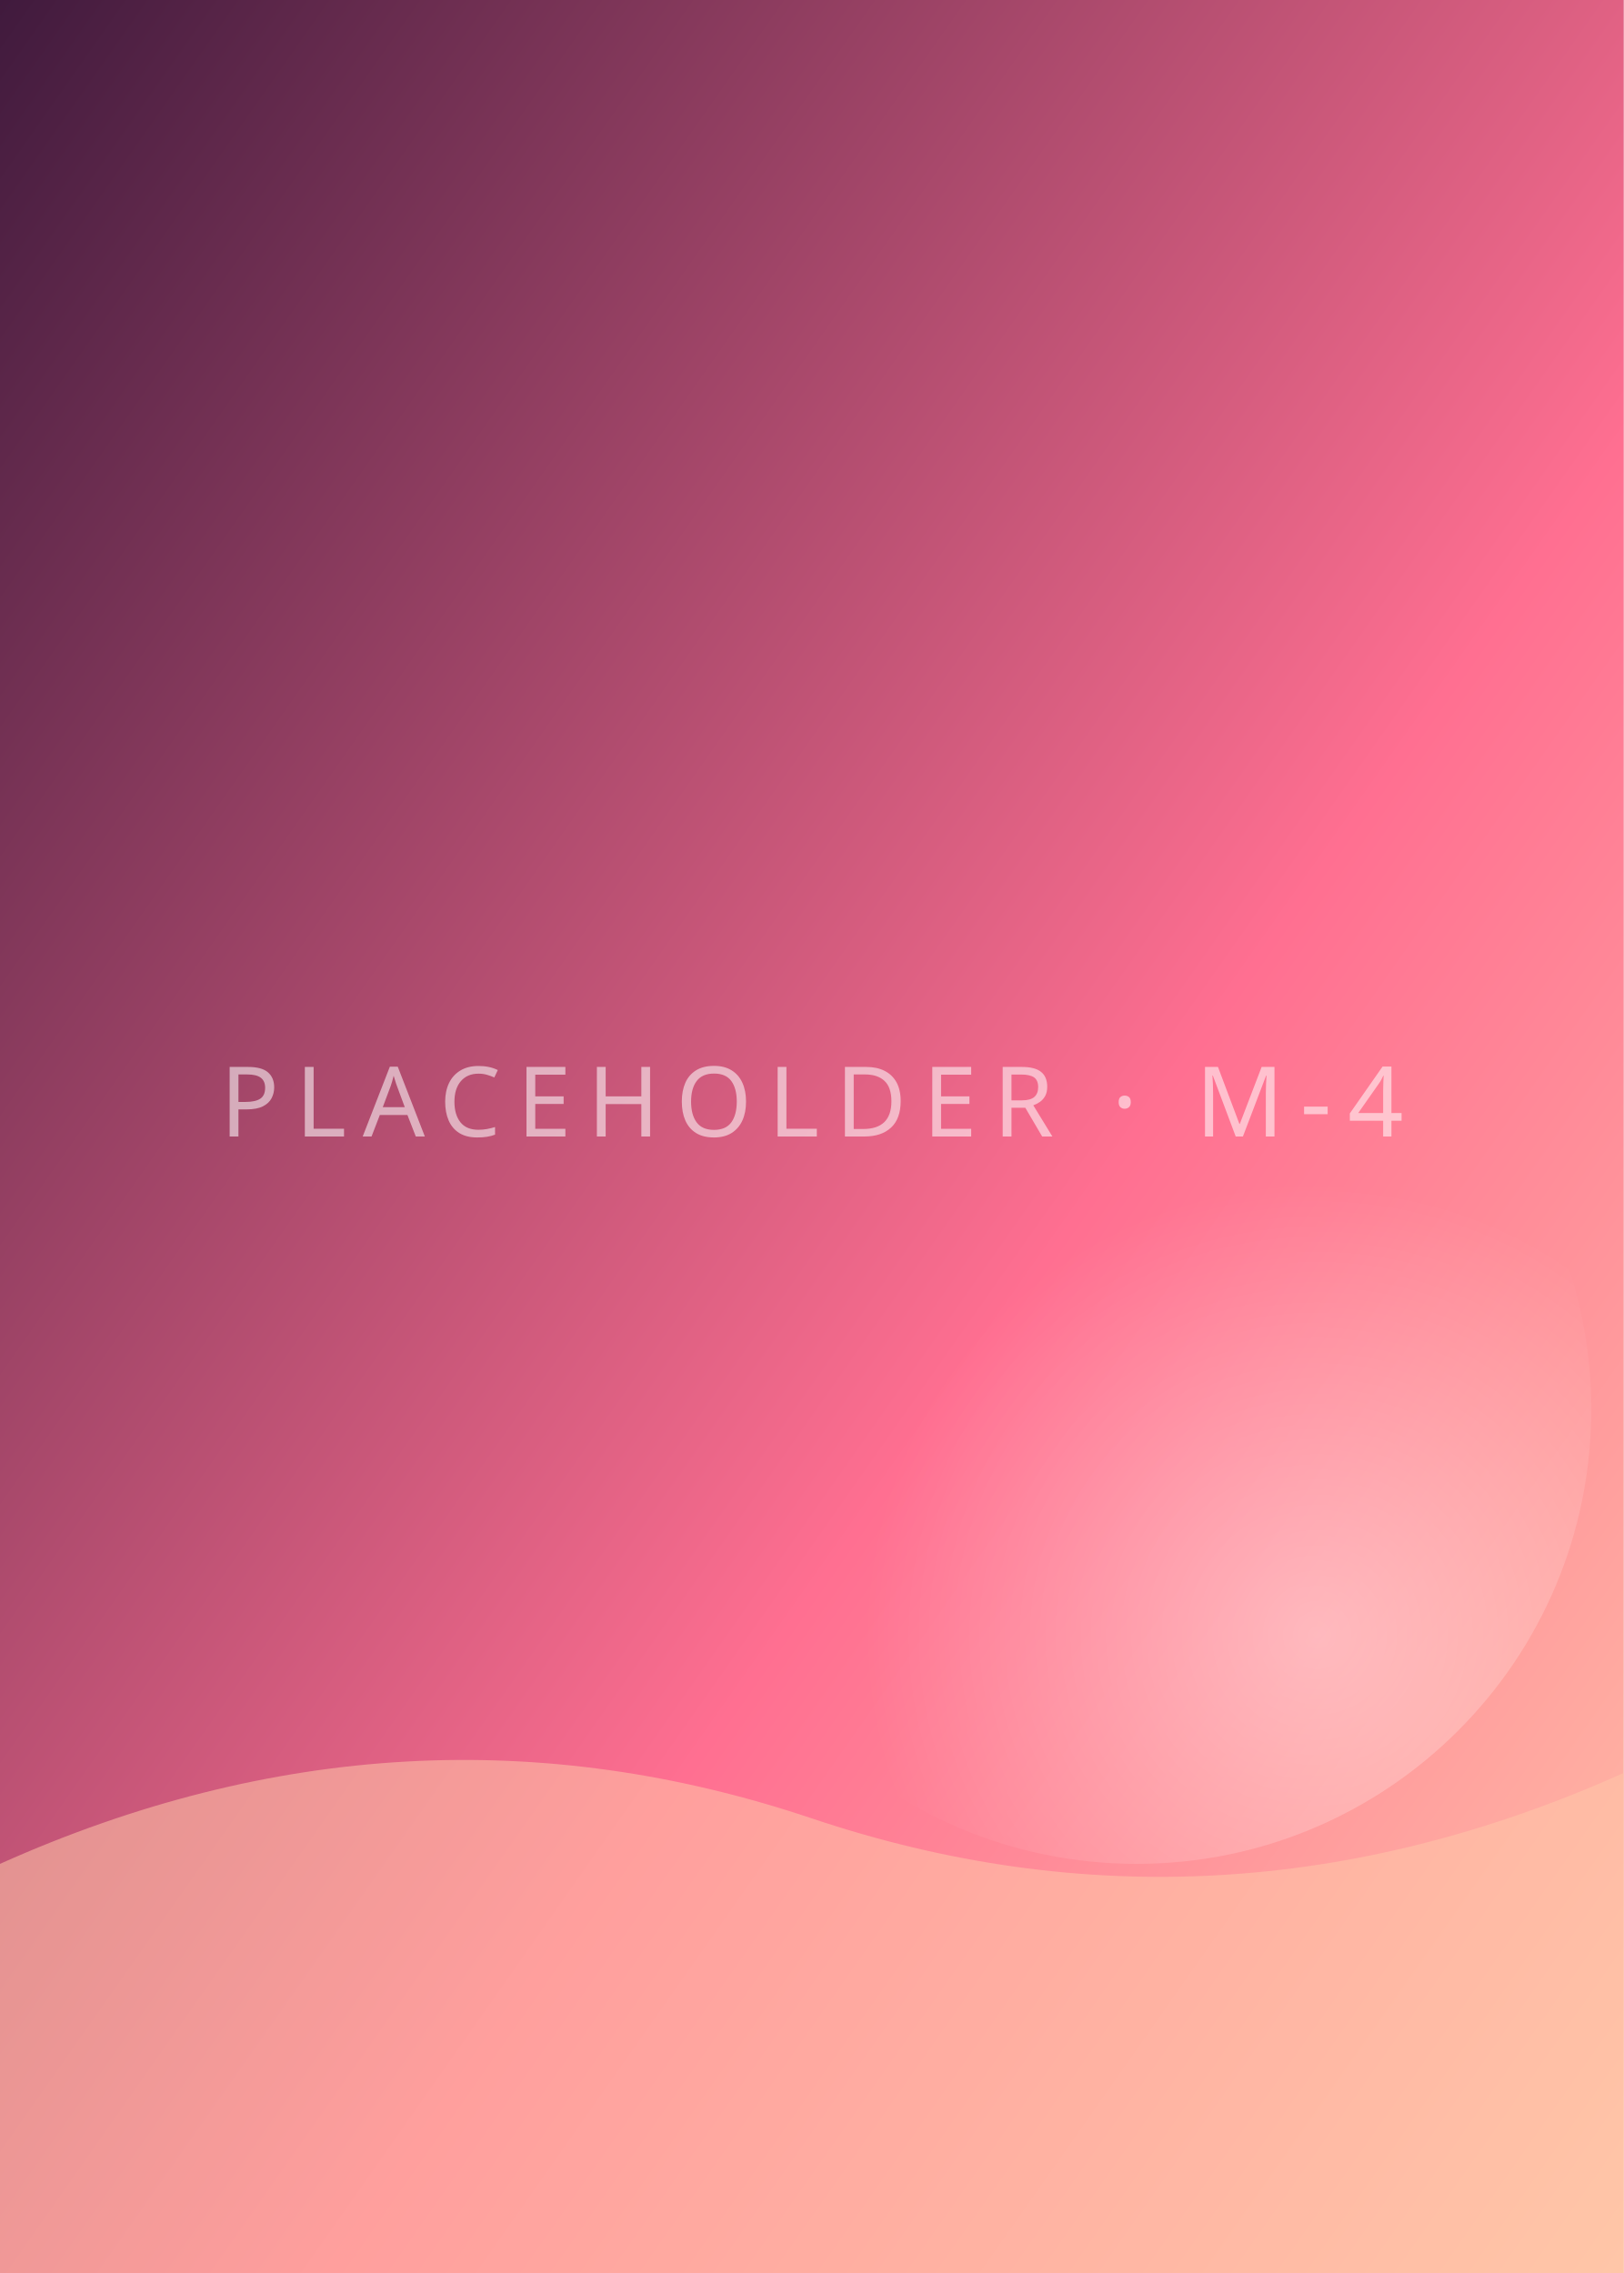
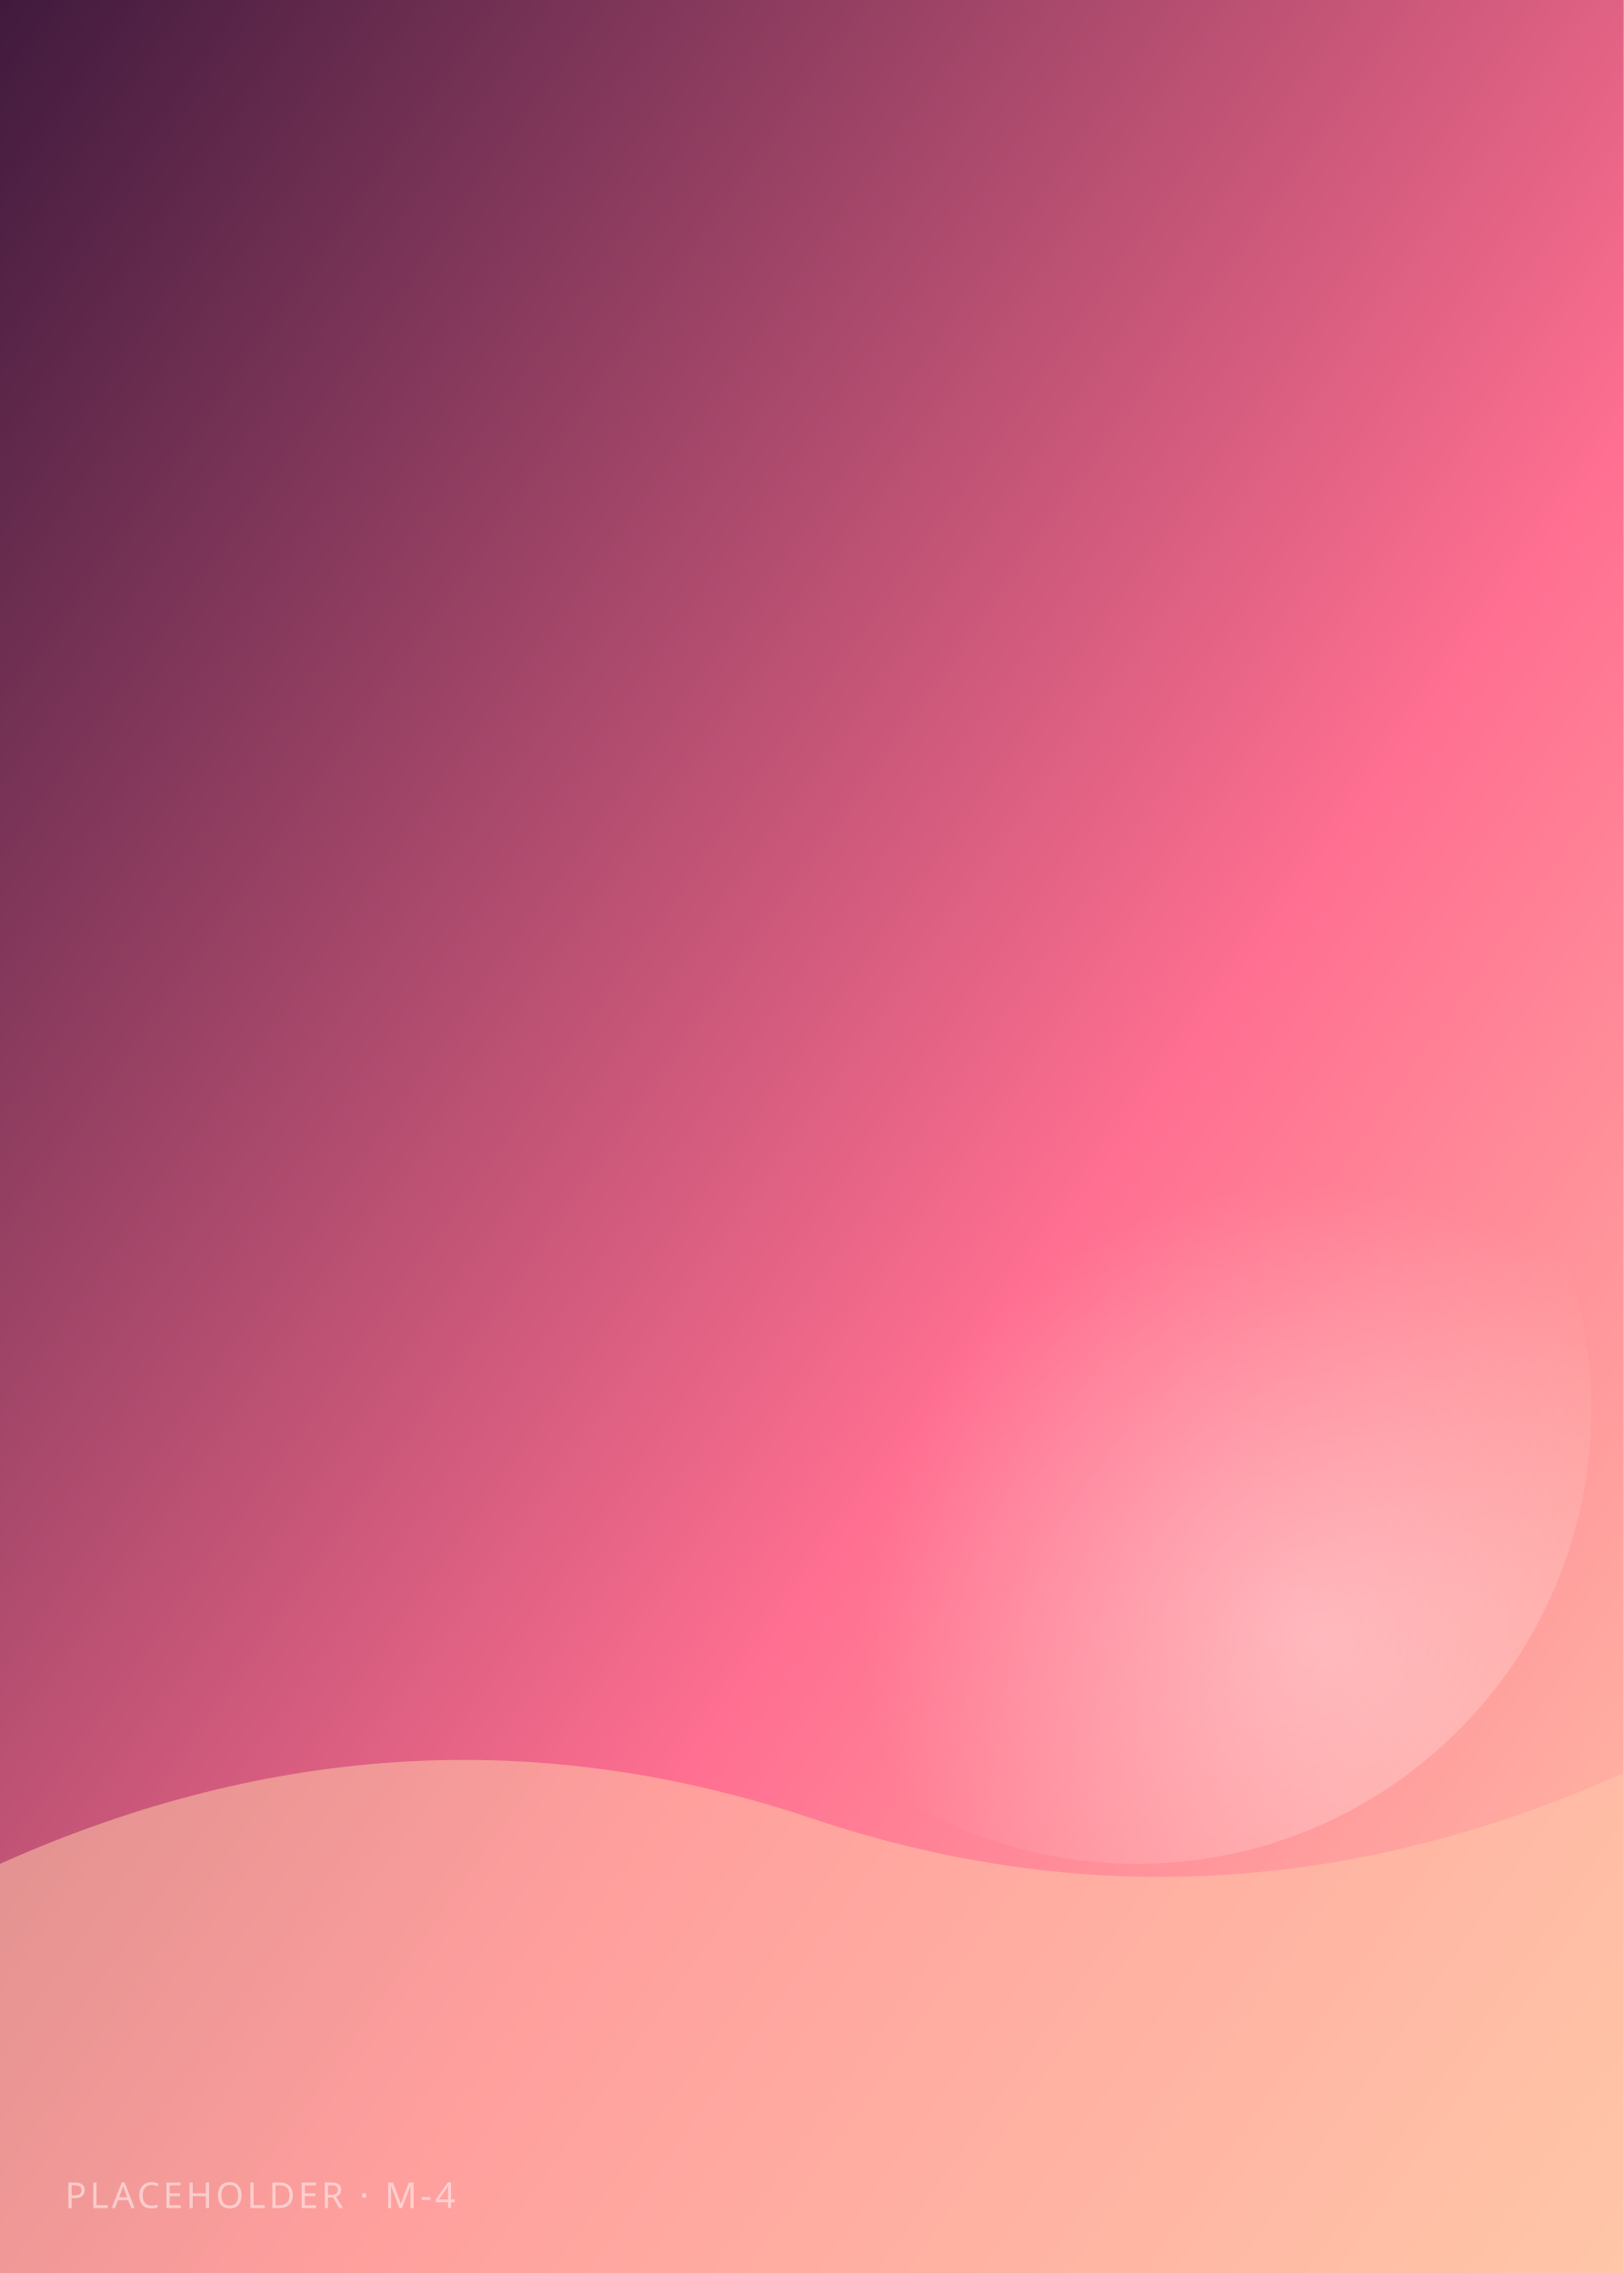
<svg xmlns="http://www.w3.org/2000/svg" width="1000" height="1400" viewBox="0 0 1000 1400">
  <defs>
    <linearGradient id="g" x1="0" y1="0" x2="1" y2="1">
      <stop offset="0" stop-color="#401a3d" />
      <stop offset=".6" stop-color="#ff6f91" />
      <stop offset="1" stop-color="#ffc6a8" />
    </linearGradient>
    <radialGradient id="s" cx=".7" cy=".75" r=".5">
      <stop offset="0" stop-color="#fff" stop-opacity=".35" />
      <stop offset="1" stop-color="#fff" stop-opacity="0" />
    </radialGradient>
  </defs>
  <rect width="100%" height="100%" fill="url(#g)" />
  <circle cx="700" cy="868" r="280" fill="url(#s)" />
  <path d="M0 1148 Q 250 1036 500 1120 T 1000 1092 V 1400 H 0 Z" fill="#ffc6a8" opacity=".55" />
-   <text x="50%" y="50%" fill="#fff" fill-opacity=".55" font-family="sans-serif" font-size="60" text-anchor="middle" letter-spacing="10">PLACEHOLDER · M-4</text>
+   <text x="40" y="1360" fill="#fff" fill-opacity=".5" font-family="sans-serif" font-size="22" letter-spacing="2">PLACEHOLDER · M-4</text>
</svg>
